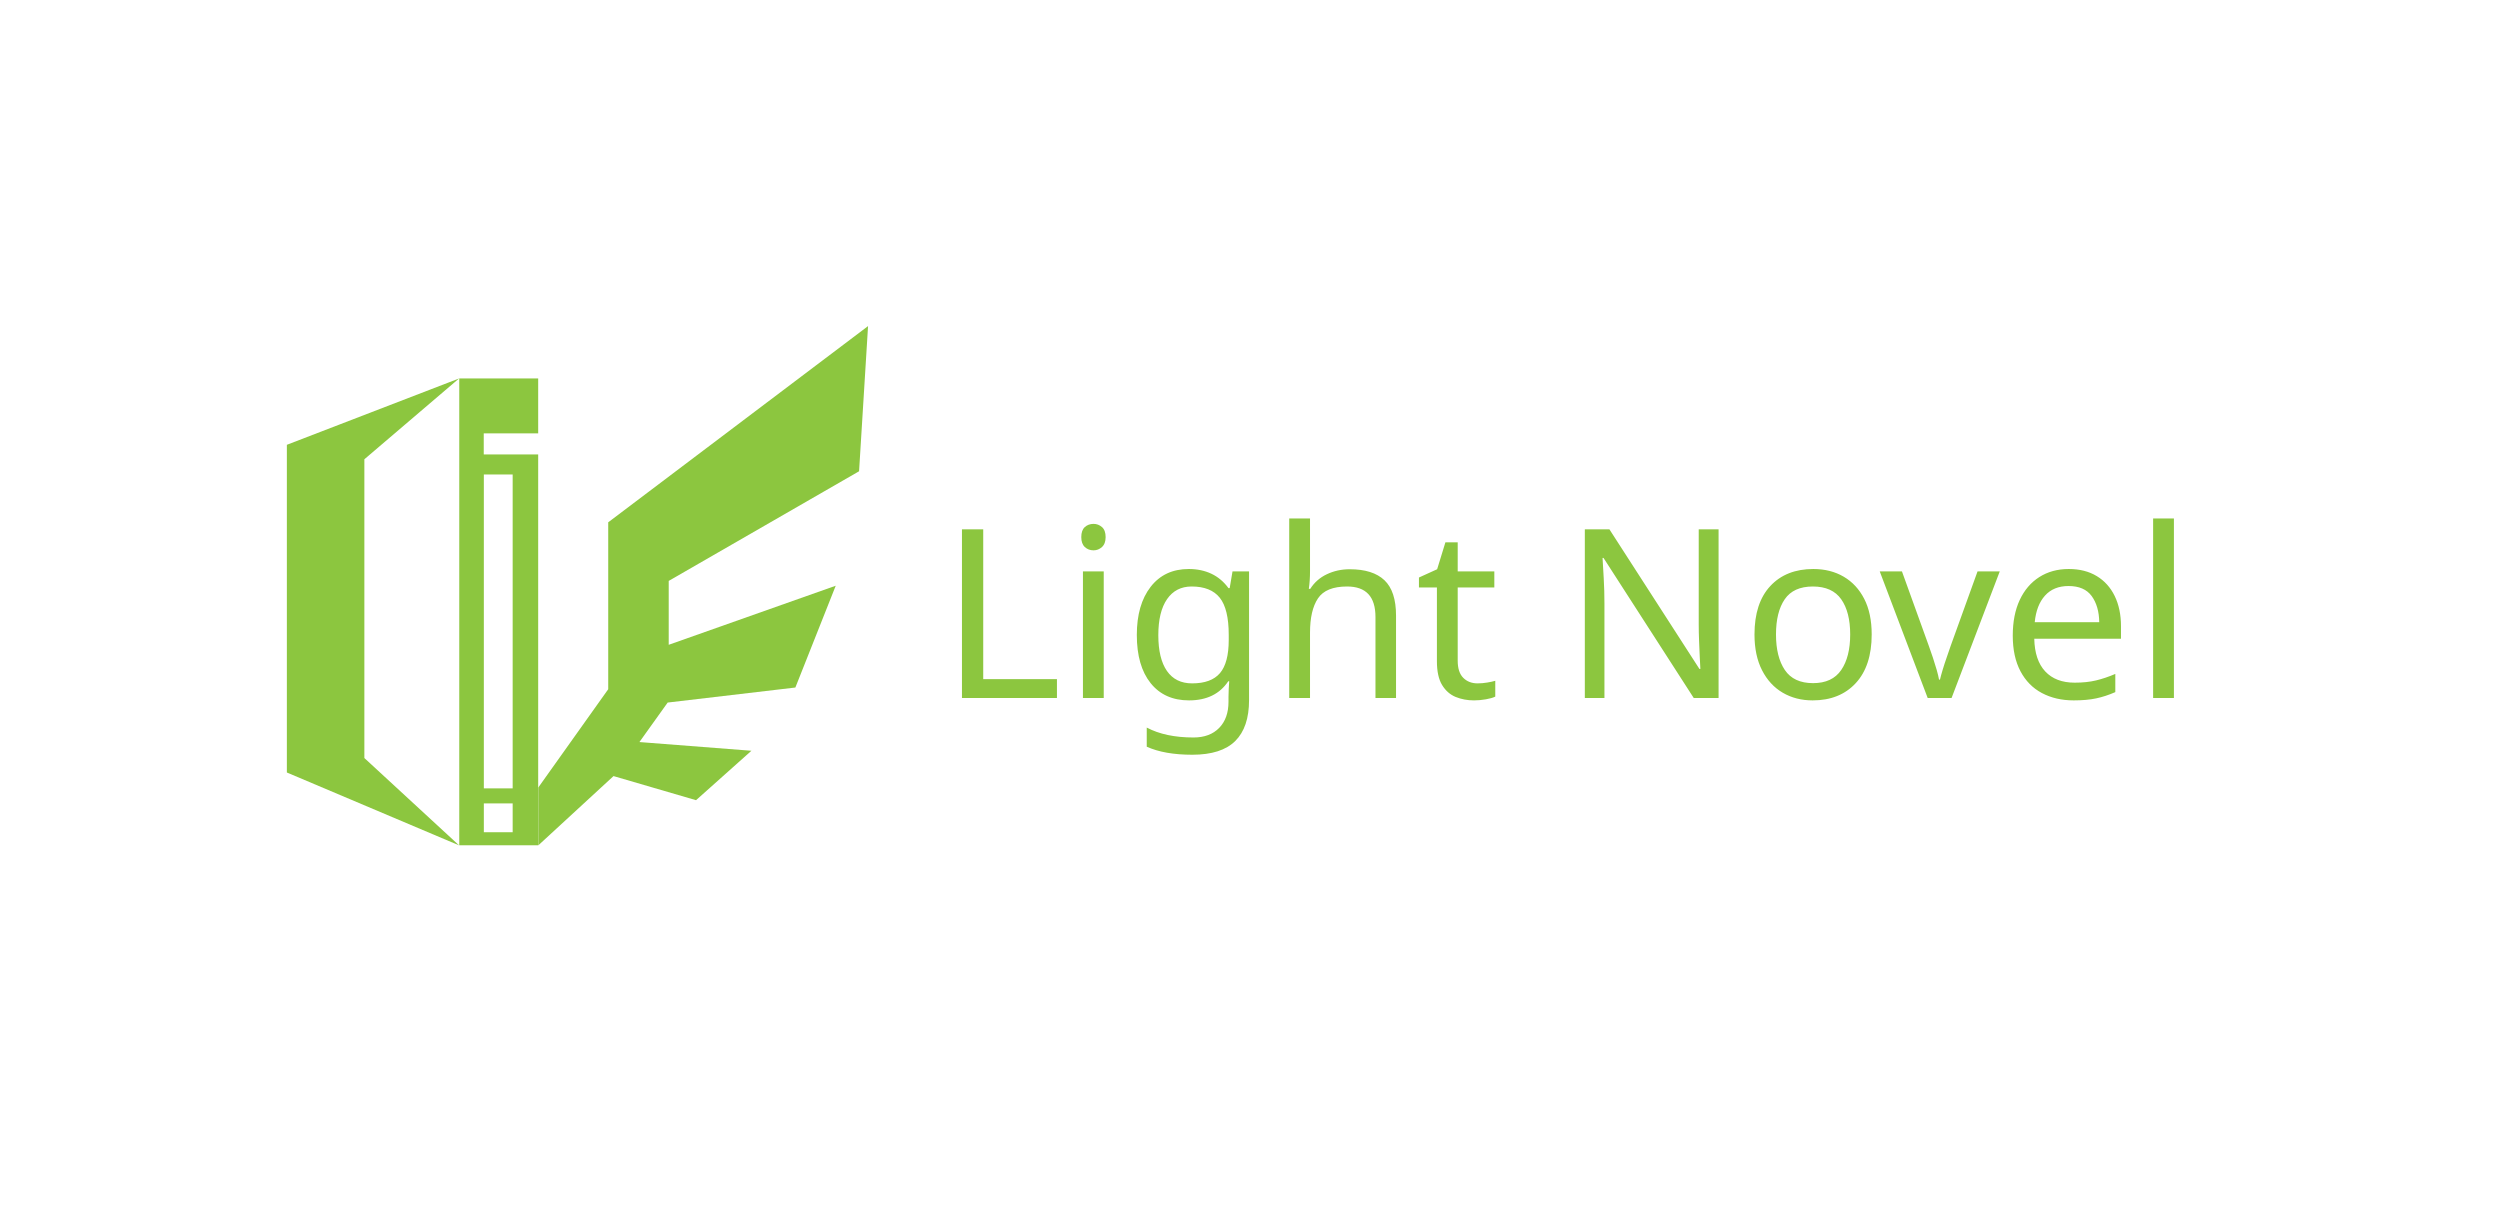
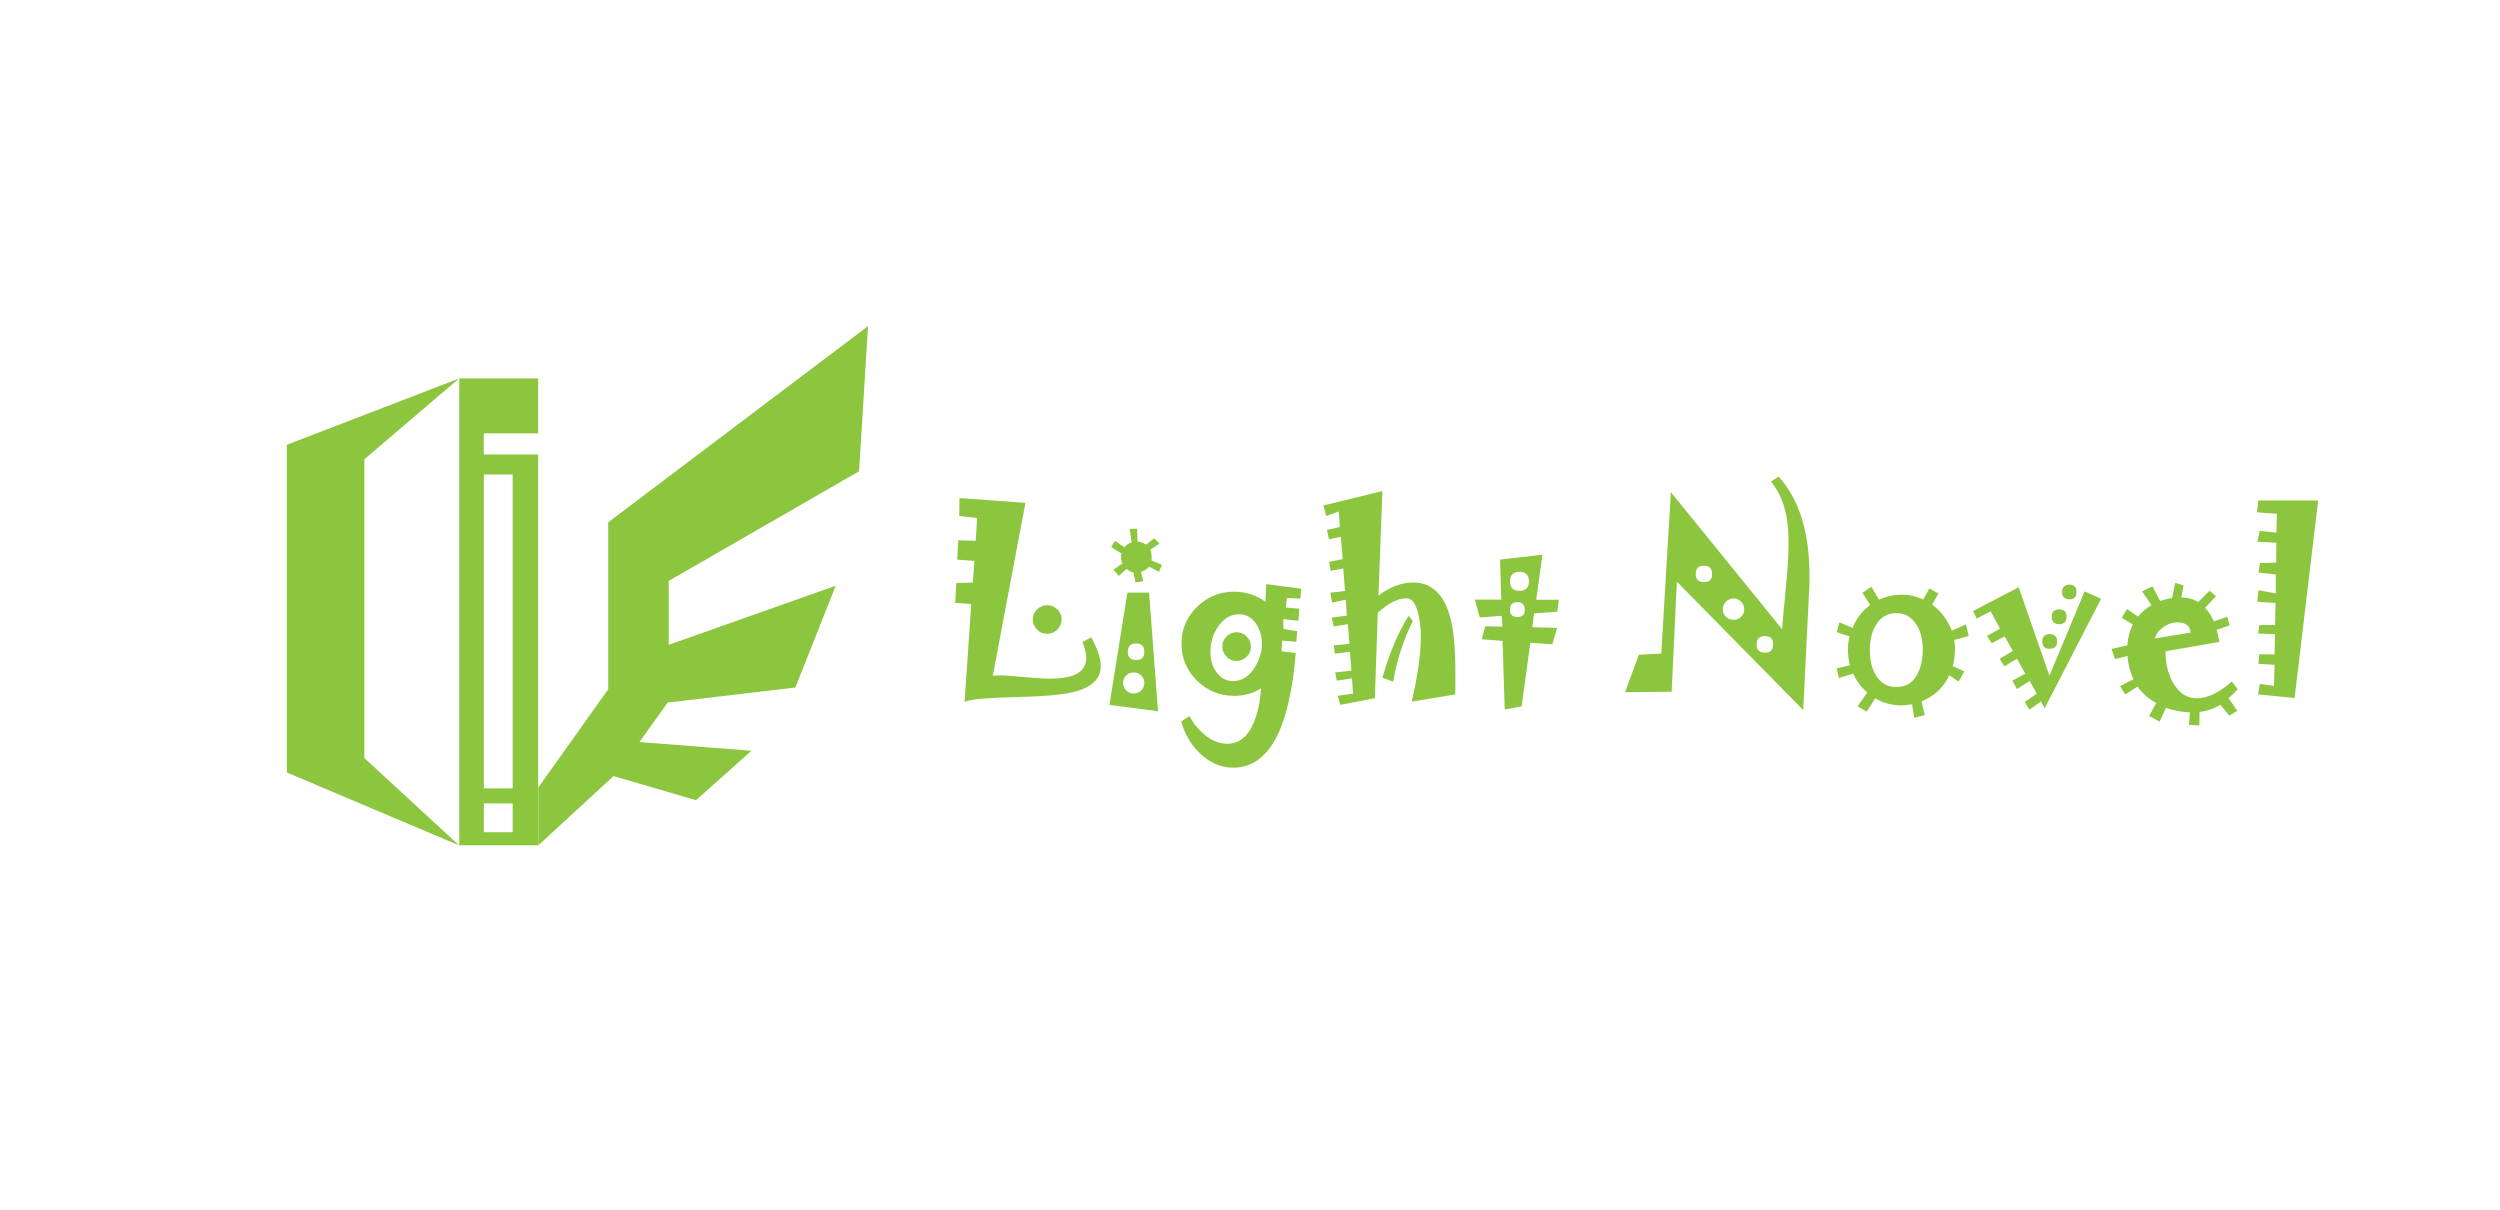
<svg xmlns="http://www.w3.org/2000/svg" version="1.2" baseProfile="tiny" id="图层_1" x="0px" y="0px" viewBox="0 0 2645 1280" xml:space="preserve">
  <g>
    <polygon fill="#8CC63F" points="569.5,833.2 643.5,729.2 643.5,552.6 918.4,345 908.9,498.6 707.5,614.6 707.5,682.2 884.2,619.7    841.5,727.4 706.4,743.3 676.5,785.1 795,794.3 736.4,846.6 649.1,821.1 569.5,894.4  " />
    <path fill="#8CC63F" d="M569.4,458.4v-58h-83.5v493.9h83.5V480.8h-57.6v-22.3H569.4z M542.4,880.5h-30.5V850h30.5V880.5z    M542.4,502v332.1h-30.5V502H542.4z" />
    <polygon fill="#8CC63F" points="303.5,470.6 485.7,400.4 385.5,485.9 385.5,802 485.7,894.4 303.5,817.3  " />
  </g>
-   <rect x="993.5" y="512.4" fill="none" width="1509.4" height="354.6" />
-   <text transform="matrix(1 0 0 1 993.5 738.5111)" fill="#8CC63F" font-family="'Jokerman-Regular'" font-size="250">Light Novel</text>
+   <g>
+     <rect x="993.5" y="512.4" fill="none" width="1509.4" height="354.6" />
+     <path fill="#8CC63F" d="M1164.6,704.9c0,6.8-2.5,12.6-7.6,17.2c-5,4.6-12.6,8.1-22.6,10.4c-5.8,1.3-13.8,2.4-24.2,3.3   c-10.3,0.9-22.9,1.5-37.8,1.8c-13.6,0.3-24.7,0.9-33.4,1.6c-8.7,0.8-14.8,1.9-18.5,3.4l7.1-103.5l-17-1.3l1.2-20.9l17.5-0.6   l1.6-22.9l-18.2-1.3l1.2-20.5l18.4,0.6l1.5-24.2l-18.9-2.1l0.2-18.9l69.8,5l-34.5,182.9l5-0.2c3.3-0.2,7.2-0.1,11.8,0.3   s9.9,0.8,15.9,1.3c6.4,0.6,11.9,1,16.5,1.3c4.6,0.3,8.3,0.4,11.1,0.4c12.9,0,22.5-1.8,28.9-5.4c6.4-3.6,9.6-9.1,9.6-16.4   c0-2.4-0.3-5.1-1-7.9c-0.7-2.8-1.6-5.8-2.9-9.1l9.2-5c3.3,6,5.8,11.6,7.5,16.7C1163.8,695.9,1164.6,700.6,1164.6,704.9z    M1123.2,655.2c0,4.2-1.5,7.8-4.5,10.8c-3,3.1-6.6,4.6-10.7,4.6c-4.2,0-7.9-1.5-10.9-4.6c-3-3.1-4.5-6.7-4.5-10.8   c0-4,1.5-7.5,4.6-10.4c3.1-3,6.7-4.5,10.8-4.5c4.1,0,7.6,1.5,10.7,4.5C1121.7,647.7,1123.2,651.2,1123.2,655.2z" />
+     <path fill="#8CC63F" d="M1225.2,752.5l-51.4-6.7l19-118.8h22.9L1225.2,752.5z M1229.3,597.6l-3.1,7.4l-10.6-5.5   c-1.1,1.5-2.4,2.6-3.8,3.5c-1.4,0.9-2.9,1.5-4.6,2l2.4,10l-8.3,1.2l-2.1-10.5c-1.3-0.2-2.6-0.7-3.8-1.4c-1.3-0.7-2.5-1.5-3.6-2.4   l-8.1,7.4l-5.6-6.5l9.4-6.8c-0.8-1.5-1.3-3.2-1.4-4.9c-0.1-1.7,0-3.5,0.4-5.5l-10.9-6.8l4-6.6l10,6.8c1-1.2,2.1-2.3,3.4-3.1   s2.7-1.5,4.3-2l-2.1-14.4h7.8l0.5,13.4c1.8,0.2,3.4,0.7,4.9,1.2c1.5,0.6,2.8,1.3,4.2,2.2l8.5-6.8l5.6,5.6l-9.8,6.6   c0.7,0.9,1.1,2.3,1.3,4.2c0.2,1.9,0.3,4.2,0.2,7.1L1229.3,597.6z M1210.7,722.6c0-3.1-1.1-5.7-3.3-7.9s-4.9-3.3-8.1-3.3   c-3,0-5.6,1.1-7.8,3.3s-3.3,4.8-3.3,7.9c0,3.1,1.1,5.7,3.3,7.9c2.2,2.2,4.8,3.2,7.8,3.2c3.2,0,5.9-1.1,8.1-3.2   C1209.6,728.3,1210.7,725.7,1210.7,722.6z M1210.7,689.5c0-2.8-0.7-5-2.1-6.5c-1.4-1.5-3.6-2.2-6.5-2.2c-3,0-5.3,0.7-6.7,2.2   s-2.2,3.6-2.2,6.5c0,2.9,0.7,5.1,2.2,6.6s3.7,2.2,6.7,2.2c2.9,0,5.1-0.7,6.5-2.2C1210,694.6,1210.7,692.4,1210.7,689.5z" />
+     <path fill="#8CC63F" d="M1376.7,622.9l-0.9,10.4l-14.2-0.6l-1.2,10.1l14.3,1.2l-0.9,12.8l-16.1-1.8l0.2,10.4l14.6,2.4l-1,11.2   l-15.1-1.2L1356,689l14.9,2c-3.3,40.4-10.5,70.8-21.5,90.9c-11,20.2-25.9,30.3-44.6,30.3c-6.5,0-12.7-1.3-18.5-3.8   c-5.8-2.5-11.4-6.3-16.7-11.3c-4.9-4.6-9-9.8-12.2-15.4c-3.3-5.6-5.8-11.7-7.7-18.4l8.8-5.7c2.1,4.1,4.5,7.8,7.3,11   c2.7,3.3,5.7,6.3,9,9c3.9,3.2,7.8,5.5,11.8,7c3.9,1.5,7.9,2.3,11.8,2.3c6.1,0,11.4-1.8,16-5.3c4.6-3.5,8.5-8.9,11.6-16.1   c2.2-5,4-10.6,5.4-16.8c1.4-6.3,2.3-13.1,2.7-20.5c-4.1,2.7-8.6,4.7-13.3,6c-4.7,1.3-9.7,2-15,2c-15.3,0-28.5-5.4-39.4-16.1   s-16.4-23.8-16.4-39.1c0-15.2,5.5-28.2,16.4-38.9c11-10.7,24.1-16.1,39.4-16.1c6.2,0,12,0.9,17.5,2.7c5.5,1.8,10.7,4.5,15.5,8   l0.9-18.7L1376.7,622.9z M1335.1,681.1c0-3.9-0.5-7.6-1.5-11c-1-3.5-2.5-6.8-4.5-9.9c-2.2-3.4-4.8-6-7.9-7.7s-6.5-2.6-10.2-2.6   c-4.5,0-8.6,1.1-12.3,3.3c-3.7,2.2-7.1,5.5-10.1,10c-2.7,4-4.7,8.2-6,12.5c-1.3,4.4-2,8.8-2,13.5c0,4,0.5,7.8,1.4,11.3   s2.4,6.8,4.3,9.7c2.4,3.5,5,6.1,8.1,7.8c3,1.7,6.4,2.6,10.1,2.6c4.4,0,8.5-1.1,12.3-3.4c3.8-2.2,7.2-5.6,10.1-10.1   c2.6-4,4.6-8.1,6-12.5C1334.4,690.4,1335.1,685.9,1335.1,681.1z M1323.5,684.1c0,4.2-1.5,7.7-4.5,10.7c-3,3-6.6,4.5-10.9,4.5   c-4.1,0-7.6-1.5-10.5-4.6s-4.4-6.6-4.4-10.7c0-4.1,1.5-7.6,4.5-10.6c3-3,6.5-4.5,10.4-4.5c4.2,0,7.8,1.5,10.8,4.4   S1323.5,680,1323.5,684.1z" />
+     <path fill="#8CC63F" d="M1539.8,713.1c0,2,0,4.8,0,8.4c0,3.6,0,8-0.1,13.2l-46.1,7.6c3.3-14,5.7-26.8,7.3-38.4   c1.6-11.6,2.4-22,2.4-31.3c0-4.2-0.3-8.2-0.8-12.1c-0.5-3.9-1.2-7.8-2.1-11.5c-1.3-5.3-3-9.3-5-12c-2-2.7-4.4-4-7.2-4   c-4.7,0-9.6,1.3-14.6,3.8c-5,2.6-10.3,6.4-15.9,11.4l-3.1,90.5l-36.7,7l-2.4-9.6l16.1-2.3l-1.2-16.1l-16.1,2.4l-1.7-8.7l17.2-1.8   l-1.5-20l-16,2l-1.2-8.8l16.6-1.6l-1.7-20.8l-14.9,2.3l-2.2-9.3l16.1-2.1l-1.2-16.8l-14.5,3.1l-1.8-10.5l15.5-1.8l-1.8-23.8   l-13.4,2.4l-1.6-9.5l14.4-2.9l-2-23.6l-12.5,2.7l-2.2-9.9l13.7-3.2l-1.2-16.4l-13.3,4.8l-2.9-11.1l62.4-15.3l-4.2,110.6   c6.1-4.6,12.2-8.1,18.4-10.4c6.1-2.3,12.3-3.4,18.5-3.4c9.6,0,17.7,3.1,24.2,9.2c6.5,6.1,11.5,15.3,14.8,27.5   c1.9,6.8,3.3,15.3,4.2,25.3C1539.3,688.3,1539.8,699.9,1539.8,713.1z M1494.8,657c-5.1,10.3-9.4,20.9-12.9,31.6   c-3.5,10.7-6.1,21.6-7.9,32.7l-11.4-4.3c3.6-12.8,7.7-24.6,12.3-35.5c4.6-10.9,9.7-20.9,15.4-29.9L1494.8,657z" />
+     <path fill="#8CC63F" d="M1649.3,634.5l-1.8,12.7L1623,649l-1.8,14.6l26.2,0.7l-5,17.3l-23.3-1.5l-9.2,67.3l-17.9,3.2l-2.3-72.6   l-22-1.6l3.7-13.8l18.1,0.4l-0.6-11.5l-23.3,1.8l-5.2-18.9h28L1587,592l44.9-5.1l-6.6,47.6H1649.3z M1617.6,615   c0-3.3-0.8-5.8-2.5-7.5c-1.7-1.7-4.2-2.5-7.5-2.5s-5.8,0.8-7.5,2.5c-1.7,1.7-2.5,4.2-2.5,7.5c0,3.4,0.8,6,2.5,7.6   c1.7,1.7,4.2,2.5,7.5,2.5s5.8-0.8,7.5-2.5C1616.7,621,1617.6,618.5,1617.6,615z M1613.2,645.1c0-2.7-0.6-4.7-1.9-6   c-1.3-1.3-3.2-2-5.8-2c-2.7,0-4.7,0.7-6,2c-1.3,1.3-2,3.3-2,6c0,2.6,0.7,4.5,2,5.8c1.3,1.3,3.3,1.9,6,1.9c2.6,0,4.5-0.6,5.8-1.9   C1612.6,649.6,1613.2,647.7,1613.2,645.1z" />
+     <path fill="#8CC63F" d="M1914.5,610.3c0,2.5,0,5.1-0.1,7.6s-0.2,5.2-0.4,7.9l-6.2,125.5l-133.7-135.9l-5.5,116.5l-49.3,0.4   l14.6-39.6l23.7-1.2l10.2-170.8l117.6,144.9c0.7-7.8,1.3-15.6,2.1-23.3s1.5-15.5,2.2-23.3c0.9-9.3,1.5-17.8,2-25.6   c0.4-7.8,0.6-14.9,0.6-21.2c0-13.3-1.5-25.1-4.6-35.6c-3.1-10.5-7.8-19.6-14-27.2l8.1-5.1c10.9,12,19.1,26.8,24.6,44.4   C1911.8,566.4,1914.5,586.9,1914.5,610.3z M1811.4,607.3c0-2.9-0.7-5.1-2.1-6.6c-1.4-1.5-3.6-2.2-6.5-2.2c-2.8,0-5,0.7-6.5,2.2   s-2.2,3.7-2.2,6.6s0.7,5.1,2.2,6.5c1.5,1.4,3.6,2.1,6.5,2.1c2.9,0,5.1-0.7,6.5-2.1C1810.7,612.5,1811.4,610.3,1811.4,607.3z    M1845.4,644.7c0-3.1-1.1-5.8-3.3-8.1c-2.2-2.3-4.8-3.4-7.8-3.4c-3.3,0-6,1.1-8.2,3.4c-2.2,2.2-3.4,4.9-3.4,8.1s1.1,5.8,3.4,7.9   c2.2,2.1,5,3.2,8.2,3.2c3,0,5.6-1.1,7.8-3.2C1844.3,650.4,1845.4,647.8,1845.4,644.7z M1876,681.7c0-2.8-0.7-5-2.1-6.5   s-3.6-2.2-6.6-2.2c-2.9,0-5.1,0.7-6.6,2.2s-2.2,3.6-2.2,6.5c0,2.9,0.7,5.1,2.2,6.6s3.7,2.2,6.6,2.2c3,0,5.2-0.7,6.6-2.2   S1876,684.6,1876,681.7z" />
+     <path fill="#8CC63F" d="M2082.9,672.9l-15.3,4.2c0.2,1.5,0.4,3.2,0.6,4.9c0.2,1.8,0.2,3.6,0.2,5.6c0,2.9-0.2,5.8-0.6,8.7   c-0.4,2.8-1,5.7-1.8,8.5l12.3,5.6l-6.2,10.8l-9.7-6.9c-3.1,6.6-7.1,12.2-12,16.8c-4.9,4.6-10.7,8.2-17.4,10.9l3.4,14.6l-11.2,2.8   l-2.2-14.3c-2.4,0.4-4.6,0.7-6.4,0.9c-1.8,0.2-3.4,0.3-4.7,0.3c-4.9,0-9.7-0.6-14.4-1.8c-4.7-1.2-9.2-3.1-13.5-5.7l-9,14.1   l-9.7-5.6l10.3-14.7c-3.3-2.7-6.1-5.7-8.6-9.1c-2.5-3.3-4.6-7-6.3-10.9l-15.2,4.8l-2.2-10.4l13.9-3.1c-0.7-3-1.3-5.9-1.6-8.7   c-0.3-2.8-0.5-5.3-0.5-7.6c0-2.5,0.1-5,0.4-7.4c0.3-2.4,0.8-4.7,1.4-6.9l-13.6-4.4l2.8-10.5l14,5.9c2-5,4.5-9.5,7.6-13.5   c3.1-4.1,6.8-7.6,11-10.7l-8.2-12.8l9.4-6.5l8.1,13.7c3.7-1.8,7.6-3.1,11.6-4c4-0.9,8-1.3,12.3-1.3c4.2,0,8.2,0.4,12,1.3   c3.8,0.9,7.4,2.1,10.9,3.7l6.5-11.7l9.5,5.4l-6.6,11.8c4.8,3.5,8.9,7.5,12.3,12.1c3.4,4.6,6.3,9.7,8.6,15.4l14.9-6.6L2082.9,672.9z    M2034.3,687.5c0-5.1-0.5-9.8-1.5-14.1s-2.6-8.2-4.7-11.8c-2.6-4.3-5.7-7.5-9.3-9.7c-3.6-2.2-7.8-3.2-12.5-3.2   c-4.7,0-8.8,1.1-12.5,3.2s-6.8,5.4-9.3,9.8c-2.1,3.6-3.7,7.5-4.7,11.9s-1.5,9-1.5,14c0,5.3,0.5,10.1,1.5,14.5s2.5,8.3,4.6,11.8   c2.5,4.4,5.6,7.7,9.3,9.8s7.9,3.2,12.6,3.2c4.9,0,9.1-1.1,12.8-3.2s6.7-5.4,9.1-9.8c1.9-3.5,3.5-7.4,4.5-11.8   C2033.7,697.7,2034.3,692.8,2034.3,687.5z" />
+     <path fill="#8CC63F" d="M2223,633.5l-59.8,115.9l-3.9-7.3l-12.2,8.7l-5-8.1l12.8-8.8l-7.5-13.4l-13.4,8.5l-5-8.8l13.7-7.4   l-8.7-15.9l-13.4,8.1l-5-8.1l14-8.2l-8.7-15.3l-13.7,7.2l-5-7.8l13.9-7.7l-10-18.3l-14.7,7.7l-3.9-8l48.3-25.2l32.5,93.6l37.2-89.2   L2223,633.5z M2176.4,678.6c0,2.7-0.7,4.7-2,5.9c-1.3,1.3-3.3,1.9-5.9,1.9c-2.5,0-4.5-0.6-5.8-1.9c-1.3-1.3-2-3.2-2-5.9   c0-2.5,0.7-4.4,2-5.7c1.3-1.3,3.3-2,5.8-2c2.6,0,4.6,0.7,5.9,2C2175.8,674.2,2176.4,676.1,2176.4,678.6z M2186.4,652.5   c0,2.6-0.6,4.6-1.9,5.9c-1.3,1.3-3.2,2-5.9,2c-2.6,0-4.6-0.7-5.9-2c-1.3-1.3-2-3.3-2-5.9c0-2.5,0.7-4.5,2-5.8s3.3-2,5.9-2   c2.7,0,4.7,0.7,5.9,2C2185.8,648.1,2186.4,650,2186.4,652.5z M2196.9,626.4c0,2.6-0.6,4.5-1.8,5.8c-1.2,1.3-3.1,1.9-5.6,1.9   c-2.5,0-4.5-0.6-5.8-1.9c-1.3-1.3-2-3.2-2-5.8c0-2.6,0.7-4.6,2-5.9c1.3-1.3,3.3-2,5.8-2c2.5,0,4.4,0.7,5.6,2   C2196.3,621.8,2196.9,623.8,2196.9,626.4z" />
+     <path fill="#8CC63F" d="M2367.6,729.3c-2,2-3.9,3.8-5.5,5.4c-1.6,1.6-3.1,2.9-4.3,3.8l9.2,13.6l-8.5,5l-9.3-11.5   c-3.3,1.9-6.7,3.6-10.4,4.9c-3.7,1.3-7.6,2.3-11.7,2.7l-0.2,14.4l-11-0.7l1-13.3c-3.7,0-7.7-0.4-12-1.2c-4.2-0.8-8.7-1.9-13.3-3.5   l-6.8,14.6l-11-6l7.4-13.7c-4-2.2-7.6-4.7-10.9-7.6c-3.3-2.9-6.2-6.2-8.7-9.8l-13.1,8.3l-5.5-8.7l14.3-7.4c-1.9-3.9-3.3-7.9-4.4-12   c-1.1-4.1-1.8-8.3-2.1-12.6l-13.1,3.3l-3.8-10.7l16.8-3.8c0.4-4.6,1.1-8.7,2.1-12.3s2.2-6.9,3.8-9.8l-11.8-7.1l5.6-9.3l11.6,8.1   c2-2.5,4.3-4.8,6.7-6.8c2.4-2,4.9-3.8,7.6-5.4l-10-14.5l11-5.4l8.1,15.5c2.6-0.8,5-1.5,7.1-2c2.1-0.5,4-0.9,5.6-1.1l3.3-16l8.7,2.7   l-2.2,12.7c3.3,0,6.3,0.4,9.3,1.2s5.7,2,8.4,3.7l12.1-12l6.8,5.7l-11.5,12.5c1.8,1.7,3.5,3.8,5,6.2c1.5,2.4,2.9,5.1,4.2,8l14.3-4.8   l2.4,9l-13.8,4.8c0.7,1.8,1.2,3.8,1.6,5.9c0.4,2.1,0.9,4.4,1.3,6.8l-56.8,9.9v1.3c0,5.9,0.6,11.5,1.9,16.8   c1.3,5.2,3.2,10.2,5.8,14.9c3.1,5.6,6.8,9.8,11.1,12.6c4.3,2.8,9.1,4.2,14.5,4.2c5.5,0,11.3-1.5,17.4-4.4   c6.1-2.9,12.6-7.4,19.4-13.4L2367.6,729.3z M2317.7,669.3c-0.3-3.6-1.6-6.3-4-8.1c-2.3-1.8-5.6-2.7-9.9-2.7   c-5.3,0-10.2,1.6-14.8,4.8c-4.6,3.2-7.7,7.2-9.3,12.2L2317.7,669.3z" />
+     <path fill="#8CC63F" d="M2452.6,529.5l-24.9,209l-38.7-3.8l1.9-11.1l15,2.1l0.6-22.3l-17.1-1.1l0.9-10.1l16.2,0.2l0.4-21.4   l-17.9-0.7l1.3-9h16.8l0.4-23.4l-19.3-1.2l1.3-12.2l18.3,3.3v-20l-18.3-2.1l1.5-10l17.2-0.4l0.2-21.1l-20-1l2.3-11.5l17.7,1.8   l0.6-19.9l-21.2-1.6l1.6-12.5H2452.6z" />
+   </g>
</svg>
